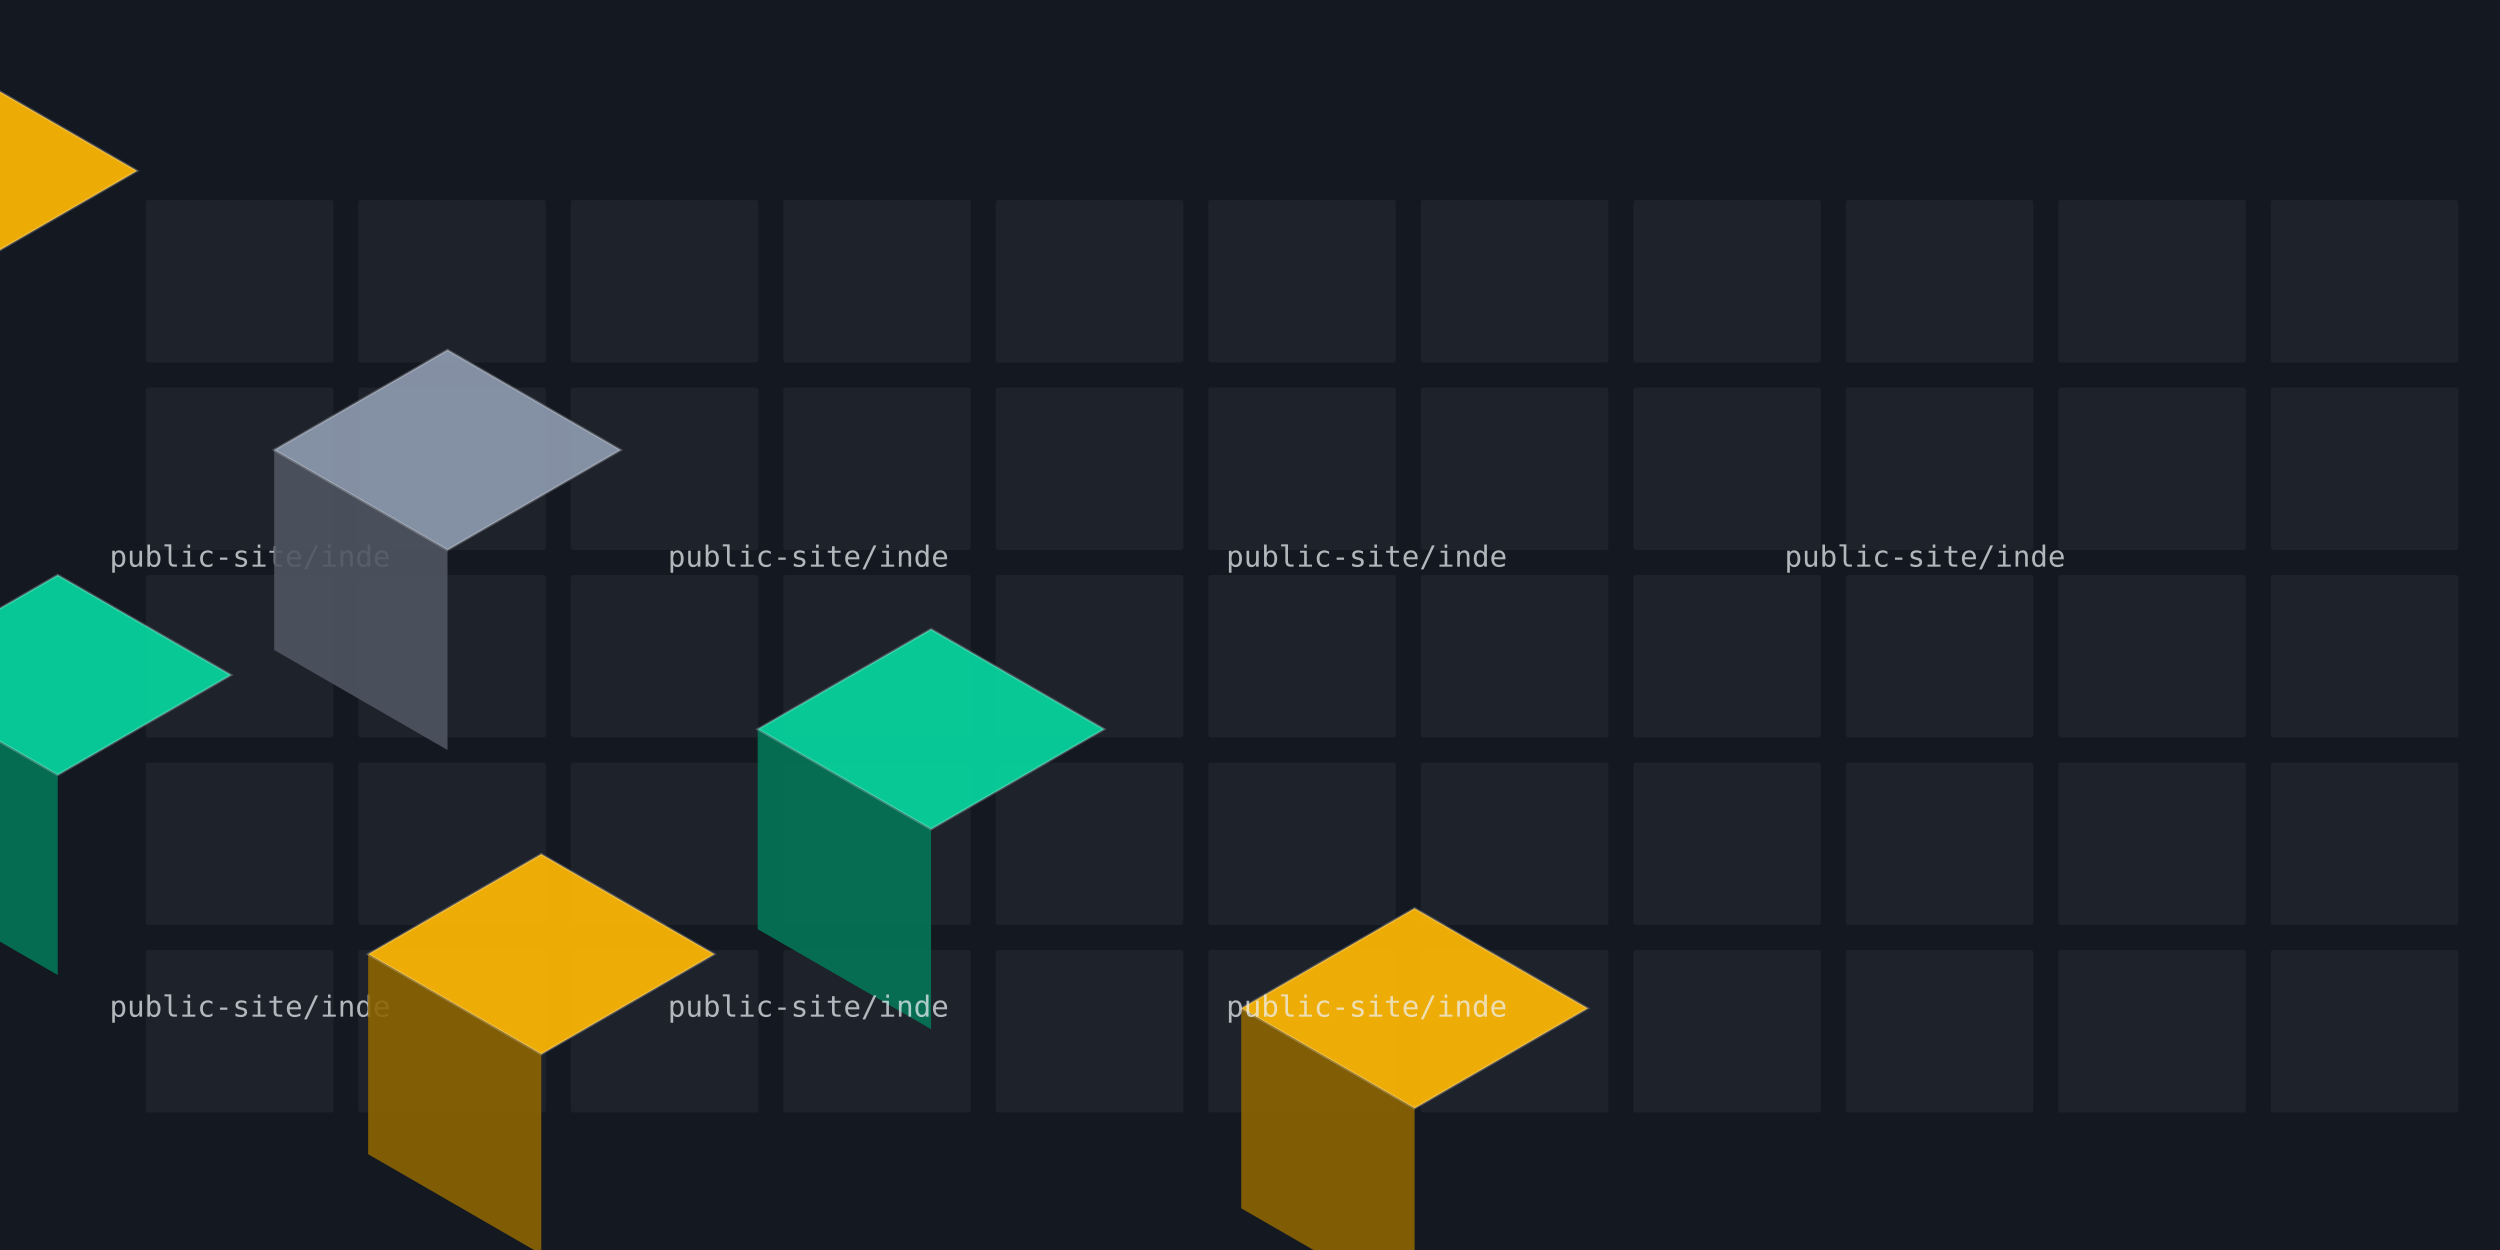
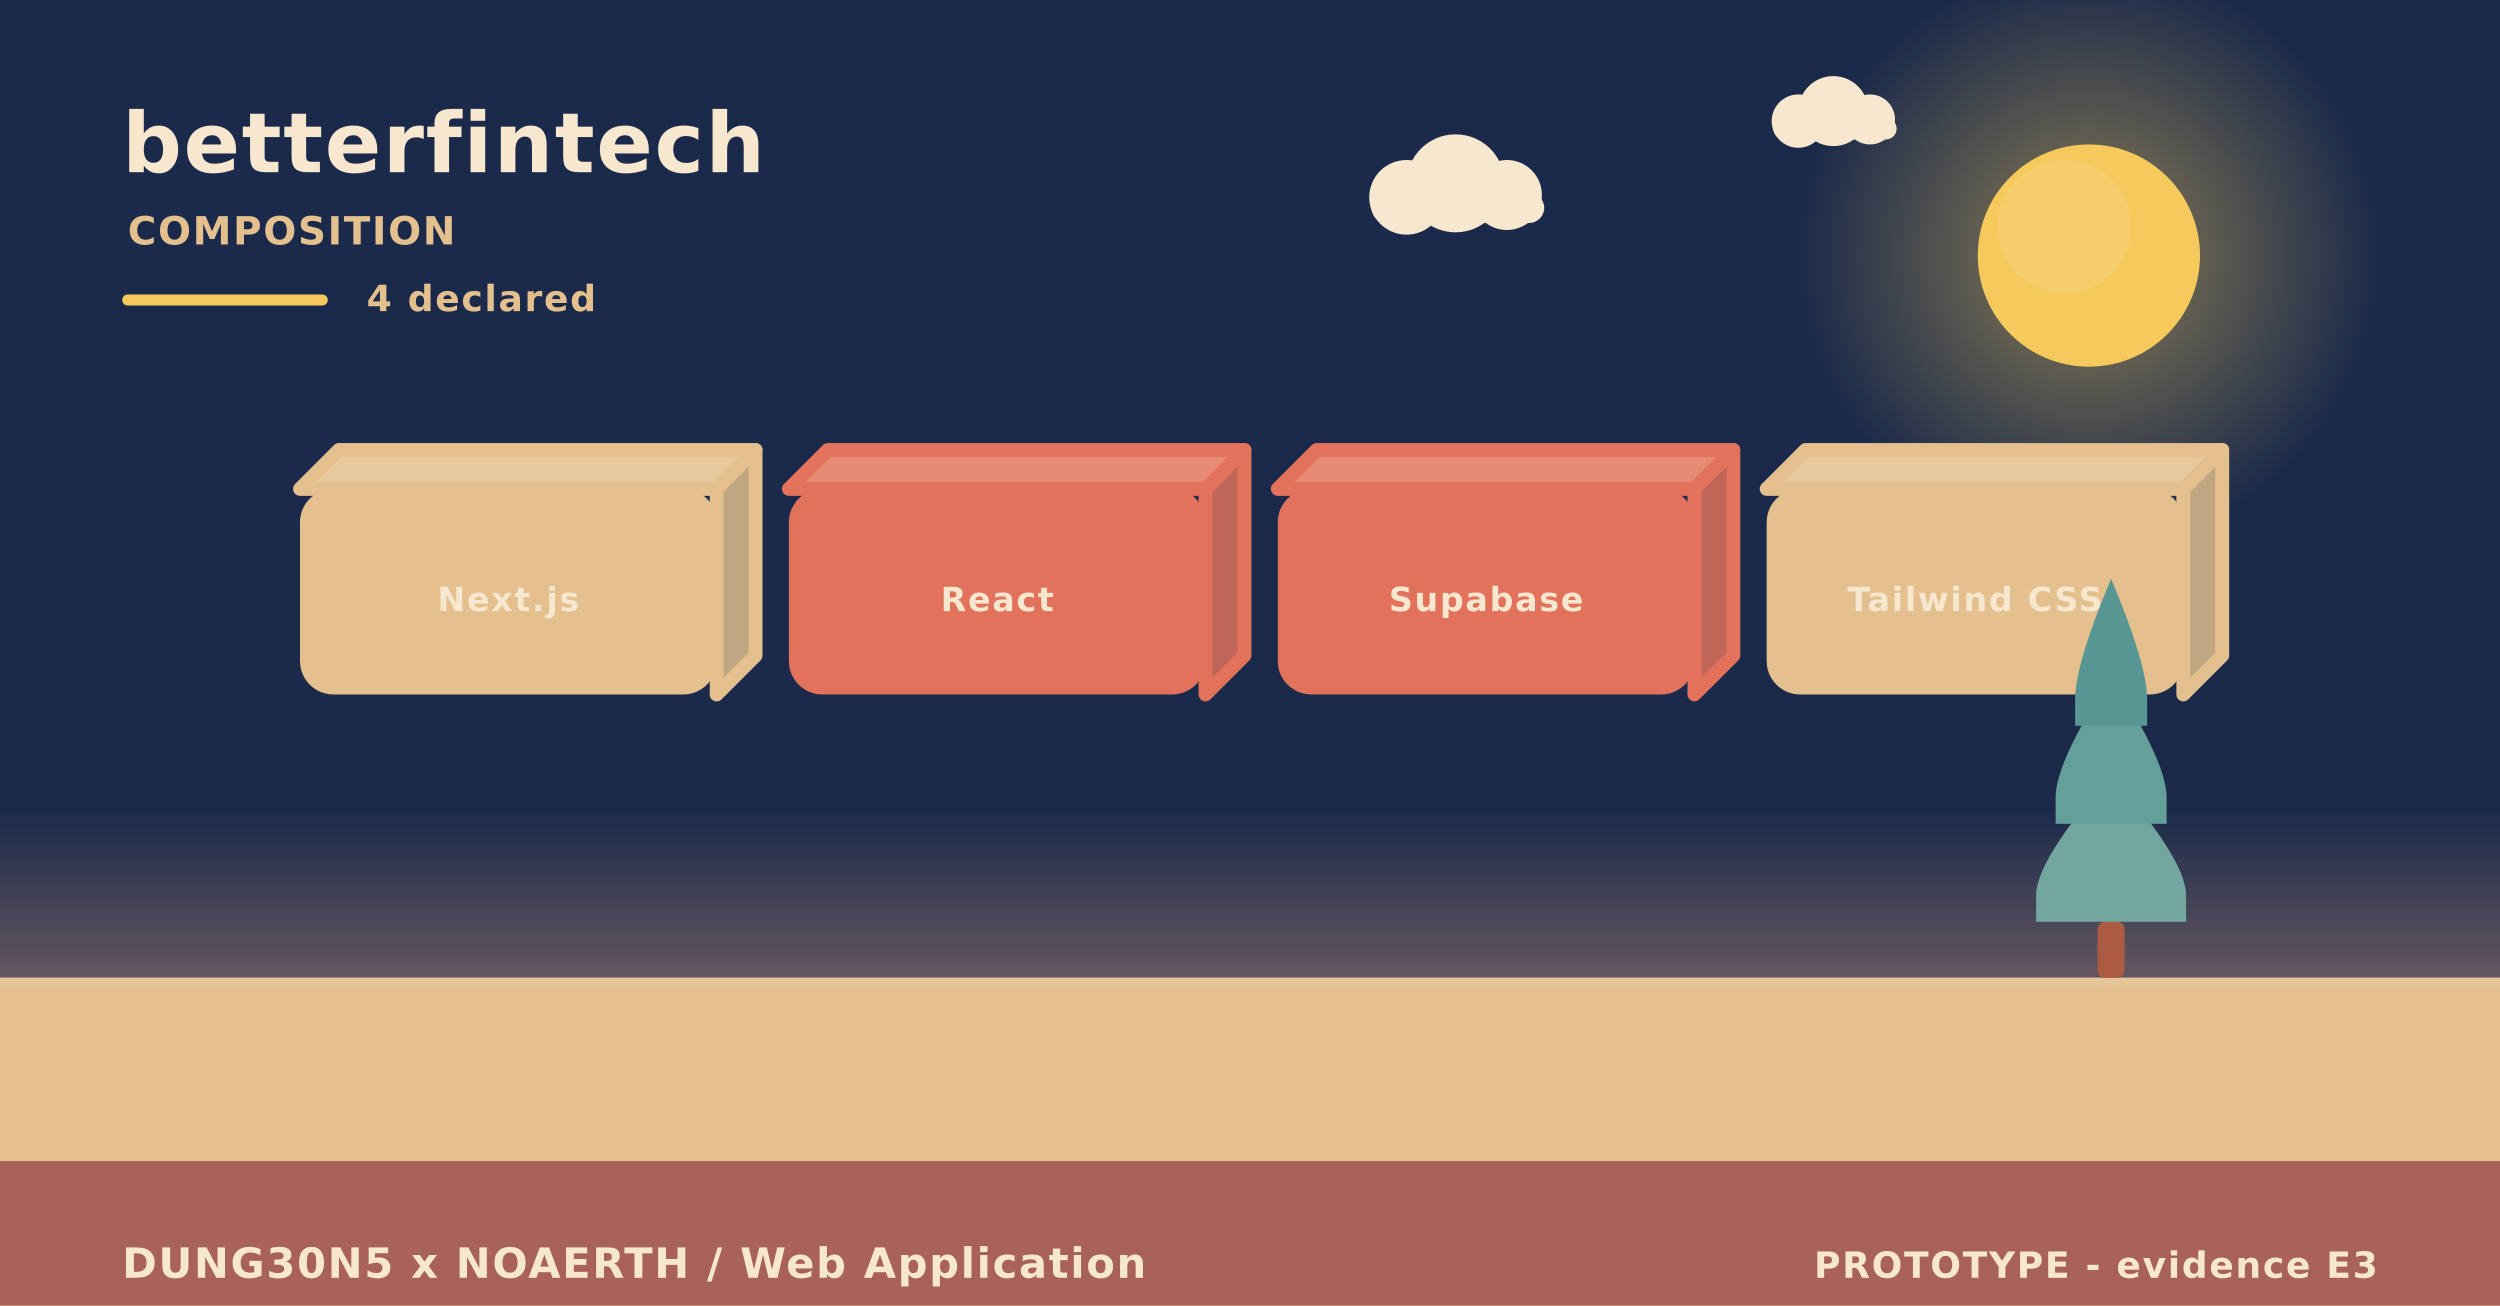
- <svg xmlns="http://www.w3.org/2000/svg" viewBox="0 0 1200 600" width="1200" height="600" role="img" aria-label="betterfintech component map">
-   <rect width="1200" height="600" fill="#141821" />
-   <defs>
-     <linearGradient id="gc" x1="0" y1="0" x2="1" y2="1">
-       <stop offset="0%" stop-color="#ffb703" />
-       <stop offset="100%" stop-color="#8d99ae" />
-     </linearGradient>
-   </defs>
-   <rect x="70.00" y="96.00" width="90.00" height="78.00" rx="1.20" fill="#eef1f6" opacity="0.05" />
-   <rect x="172.00" y="96.00" width="90.00" height="78.00" rx="1.20" fill="#eef1f6" opacity="0.05" />
-   <rect x="274.00" y="96.00" width="90.00" height="78.00" rx="1.20" fill="#eef1f6" opacity="0.05" />
-   <rect x="376.00" y="96.00" width="90.00" height="78.00" rx="1.20" fill="#eef1f6" opacity="0.05" />
-   <rect x="478.00" y="96.00" width="90.00" height="78.00" rx="1.20" fill="#eef1f6" opacity="0.05" />
-   <rect x="580.00" y="96.00" width="90.00" height="78.00" rx="1.20" fill="#eef1f6" opacity="0.05" />
-   <rect x="682.00" y="96.00" width="90.00" height="78.00" rx="1.20" fill="#eef1f6" opacity="0.05" />
-   <rect x="784.00" y="96.00" width="90.00" height="78.00" rx="1.20" fill="#eef1f6" opacity="0.05" />
-   <rect x="886.00" y="96.00" width="90.00" height="78.00" rx="1.20" fill="#eef1f6" opacity="0.05" />
-   <rect x="988.00" y="96.00" width="90.00" height="78.00" rx="1.20" fill="#eef1f6" opacity="0.05" />
-   <rect x="1090.00" y="96.00" width="90.00" height="78.00" rx="1.20" fill="#eef1f6" opacity="0.05" />
-   <rect x="70.00" y="186.00" width="90.00" height="78.00" rx="1.20" fill="#eef1f6" opacity="0.05" />
-   <rect x="172.00" y="186.00" width="90.00" height="78.00" rx="1.20" fill="#eef1f6" opacity="0.05" />
-   <rect x="274.00" y="186.00" width="90.00" height="78.00" rx="1.20" fill="#eef1f6" opacity="0.05" />
-   <rect x="376.00" y="186.00" width="90.00" height="78.00" rx="1.20" fill="#eef1f6" opacity="0.05" />
-   <rect x="478.00" y="186.00" width="90.00" height="78.00" rx="1.20" fill="#eef1f6" opacity="0.05" />
-   <rect x="580.00" y="186.00" width="90.00" height="78.00" rx="1.20" fill="#eef1f6" opacity="0.05" />
-   <rect x="682.00" y="186.00" width="90.00" height="78.00" rx="1.20" fill="#eef1f6" opacity="0.05" />
-   <rect x="784.00" y="186.00" width="90.00" height="78.00" rx="1.20" fill="#eef1f6" opacity="0.05" />
-   <rect x="886.00" y="186.00" width="90.00" height="78.00" rx="1.20" fill="#eef1f6" opacity="0.05" />
-   <rect x="988.00" y="186.00" width="90.00" height="78.00" rx="1.20" fill="#eef1f6" opacity="0.05" />
-   <rect x="1090.00" y="186.00" width="90.00" height="78.00" rx="1.20" fill="#eef1f6" opacity="0.05" />
-   <rect x="70.00" y="276.00" width="90.00" height="78.00" rx="1.20" fill="#eef1f6" opacity="0.05" />
-   <rect x="172.00" y="276.00" width="90.00" height="78.00" rx="1.20" fill="#eef1f6" opacity="0.05" />
-   <rect x="274.00" y="276.00" width="90.00" height="78.00" rx="1.20" fill="#eef1f6" opacity="0.05" />
-   <rect x="376.00" y="276.00" width="90.00" height="78.00" rx="1.20" fill="#eef1f6" opacity="0.05" />
-   <rect x="478.00" y="276.00" width="90.00" height="78.00" rx="1.20" fill="#eef1f6" opacity="0.05" />
-   <rect x="580.00" y="276.00" width="90.00" height="78.00" rx="1.20" fill="#eef1f6" opacity="0.05" />
-   <rect x="682.00" y="276.00" width="90.00" height="78.00" rx="1.20" fill="#eef1f6" opacity="0.05" />
-   <rect x="784.00" y="276.00" width="90.00" height="78.00" rx="1.20" fill="#eef1f6" opacity="0.05" />
-   <rect x="886.00" y="276.00" width="90.00" height="78.00" rx="1.20" fill="#eef1f6" opacity="0.05" />
-   <rect x="988.00" y="276.00" width="90.00" height="78.00" rx="1.20" fill="#eef1f6" opacity="0.05" />
-   <rect x="1090.00" y="276.00" width="90.00" height="78.00" rx="1.20" fill="#eef1f6" opacity="0.05" />
-   <rect x="70.00" y="366.00" width="90.00" height="78.00" rx="1.20" fill="#eef1f6" opacity="0.05" />
-   <rect x="172.00" y="366.00" width="90.00" height="78.00" rx="1.20" fill="#eef1f6" opacity="0.05" />
-   <rect x="274.00" y="366.00" width="90.00" height="78.00" rx="1.20" fill="#eef1f6" opacity="0.05" />
-   <rect x="376.00" y="366.00" width="90.00" height="78.00" rx="1.20" fill="#eef1f6" opacity="0.05" />
-   <rect x="478.00" y="366.00" width="90.00" height="78.00" rx="1.20" fill="#eef1f6" opacity="0.05" />
-   <rect x="580.00" y="366.00" width="90.00" height="78.00" rx="1.20" fill="#eef1f6" opacity="0.05" />
-   <rect x="682.00" y="366.00" width="90.00" height="78.00" rx="1.20" fill="#eef1f6" opacity="0.05" />
-   <rect x="784.00" y="366.00" width="90.00" height="78.00" rx="1.20" fill="#eef1f6" opacity="0.05" />
-   <rect x="886.00" y="366.00" width="90.00" height="78.00" rx="1.20" fill="#eef1f6" opacity="0.05" />
-   <rect x="988.00" y="366.00" width="90.00" height="78.00" rx="1.20" fill="#eef1f6" opacity="0.05" />
-   <rect x="1090.00" y="366.00" width="90.00" height="78.00" rx="1.20" fill="#eef1f6" opacity="0.05" />
-   <rect x="70.00" y="456.00" width="90.00" height="78.00" rx="1.20" fill="#eef1f6" opacity="0.05" />
-   <rect x="172.00" y="456.00" width="90.00" height="78.00" rx="1.20" fill="#eef1f6" opacity="0.05" />
-   <rect x="274.00" y="456.00" width="90.00" height="78.00" rx="1.20" fill="#eef1f6" opacity="0.05" />
-   <rect x="376.00" y="456.00" width="90.00" height="78.00" rx="1.20" fill="#eef1f6" opacity="0.05" />
-   <rect x="478.00" y="456.00" width="90.00" height="78.00" rx="1.20" fill="#eef1f6" opacity="0.05" />
-   <rect x="580.00" y="456.00" width="90.00" height="78.00" rx="1.20" fill="#eef1f6" opacity="0.05" />
-   <rect x="682.00" y="456.00" width="90.00" height="78.00" rx="1.20" fill="#eef1f6" opacity="0.05" />
-   <rect x="784.00" y="456.00" width="90.00" height="78.00" rx="1.20" fill="#eef1f6" opacity="0.05" />
-   <rect x="886.00" y="456.00" width="90.00" height="78.00" rx="1.20" fill="#eef1f6" opacity="0.05" />
-   <rect x="988.00" y="456.00" width="90.00" height="78.00" rx="1.20" fill="#eef1f6" opacity="0.05" />
-   <rect x="1090.00" y="456.00" width="90.00" height="78.00" rx="1.20" fill="#eef1f6" opacity="0.05" />
-   <g transform="rotate(0 120 140)">
-     <polygon points="-17.3,34.0 65.8,82.0 -17.3,130.0 -100.5,82.0" fill="#ffb703" opacity="0.92" />
-     <polygon points="-100.5,82.0 -17.3,130.0 -17.3,226.0 -100.5,178.0" fill="#8c6502" opacity="0.9" />
-     <polygon points="-17.3,34.0 65.8,82.0 -17.3,130.0 -100.5,82.0" fill="none" stroke="rgba(255,255,255,0.220)" stroke-width="1.2" />
+ <svg xmlns="http://www.w3.org/2000/svg" width="900" height="470" viewBox="0 0 900 470" role="img" aria-label="betterfintech - how it is composed">
+   <linearGradient id="skyc" x1="0" y1="0" x2="0" y2="1">
+     <stop offset="0" stop-color="#1b2a4a" />
+     <stop offset="0.62" stop-color="#1b2a4a" />
+     <stop offset="1" stop-color="#f3ad8a" />
+   </linearGradient>
+   <rect width="900" height="470" fill="url(#skyc)" />
+   <radialGradient id="sunc">
+     <stop offset="0.35" stop-color="#f5c95c" stop-opacity="0.34" />
+     <stop offset="1" stop-color="#f5c95c" stop-opacity="0" />
+   </radialGradient>
+   <circle cx="752" cy="92" r="104" fill="url(#sunc)" />
+   <circle cx="752" cy="92" r="40" fill="#f5c95c" />
+   <circle cx="743.2" cy="81.6" r="24" fill="#f5d27e" opacity="0.5" />
+   <g>
+     <circle cx="524" cy="66" r="17.64" fill="#f6e7ce" />
+     <circle cx="506.36" cy="71.04" r="13.44" fill="#f6e7ce" />
+     <circle cx="542.48" cy="70.2" r="12.6" fill="#f6e7ce" />
+     <rect x="493.76" y="69.36" width="62.16" height="10.92" rx="5.46" fill="#f6e7ce" />
  </g>
-   <text x="120" y="272" font-family="ui-monospace,Menlo,monospace" font-size="14" fill="rgba(238,241,246,0.720)" text-anchor="middle">public-site/inde</text>
-   <g transform="rotate(0 388 140)">
-     <polygon points="214.8,168.0 297.9,216.0 214.8,264.0 131.6,216.0" fill="#8d99ae" opacity="0.92" />
-     <polygon points="131.6,216.0 214.8,264.0 214.8,360.0 131.6,312.0" fill="#4e5460" opacity="0.9" />
-     <polygon points="214.8,168.0 297.9,216.0 214.8,264.0 131.6,216.0" fill="none" stroke="rgba(255,255,255,0.220)" stroke-width="1.2" />
+   <g>
+     <circle cx="660" cy="40" r="12.6" fill="#f6e7ce" />
+     <circle cx="647.4" cy="43.6" r="9.6" fill="#f6e7ce" />
+     <circle cx="673.2" cy="43" r="9" fill="#f6e7ce" />
+     <rect x="638.4" y="42.4" width="44.4" height="7.8" rx="3.9" fill="#f6e7ce" />
  </g>
-   <text x="388" y="272" font-family="ui-monospace,Menlo,monospace" font-size="14" fill="rgba(238,241,246,0.720)" text-anchor="middle">public-site/inde</text>
-   <g transform="rotate(0 656 140)">
-     <polygon points="446.9,302.0 530.0,350.0 446.9,398.0 363.7,350.0" fill="#06d6a0" opacity="0.92" />
-     <polygon points="363.7,350.0 446.9,398.0 446.9,494.0 363.7,446.0" fill="#037658" opacity="0.9" />
-     <polygon points="446.9,302.0 530.0,350.0 446.9,398.0 363.7,350.0" fill="none" stroke="rgba(255,255,255,0.220)" stroke-width="1.2" />
-   </g>
-   <text x="656" y="272" font-family="ui-monospace,Menlo,monospace" font-size="14" fill="rgba(238,241,246,0.720)" text-anchor="middle">public-site/inde</text>
-   <g transform="rotate(0 924 140)">
-     <polygon points="679.0,436.0 762.1,484.0 679.0,532.0 595.8,484.0" fill="#ffb703" opacity="0.92" />
-     <polygon points="595.8,484.0 679.0,532.0 679.0,628.0 595.8,580.0" fill="#8c6502" opacity="0.9" />
-     <polygon points="679.0,436.0 762.1,484.0 679.0,532.0 595.8,484.0" fill="none" stroke="rgba(255,255,255,0.220)" stroke-width="1.2" />
-   </g>
-   <text x="924" y="272" font-family="ui-monospace,Menlo,monospace" font-size="14" fill="rgba(238,241,246,0.720)" text-anchor="middle">public-site/inde</text>
-   <g transform="rotate(0 120 356)">
-     <polygon points="-204.4,142.0 -121.2,190.0 -204.4,238.0 -287.5,190.0" fill="#8d99ae" opacity="0.92" />
-     <polygon points="-287.5,190.0 -204.4,238.0 -204.4,334.0 -287.5,286.0" fill="#4e5460" opacity="0.9" />
-     <polygon points="-204.4,142.0 -121.2,190.0 -204.4,238.0 -287.5,190.0" fill="none" stroke="rgba(255,255,255,0.220)" stroke-width="1.2" />
-   </g>
-   <text x="120" y="488" font-family="ui-monospace,Menlo,monospace" font-size="14" fill="rgba(238,241,246,0.720)" text-anchor="middle">public-site/inde</text>
-   <g transform="rotate(0 388 356)">
-     <polygon points="27.7,276.0 110.9,324.0 27.7,372.0 -55.4,324.0" fill="#06d6a0" opacity="0.92" />
-     <polygon points="-55.4,324.0 27.7,372.0 27.7,468.0 -55.4,420.0" fill="#037658" opacity="0.9" />
-     <polygon points="27.7,276.0 110.9,324.0 27.7,372.0 -55.4,324.0" fill="none" stroke="rgba(255,255,255,0.220)" stroke-width="1.2" />
-   </g>
-   <text x="388" y="488" font-family="ui-monospace,Menlo,monospace" font-size="14" fill="rgba(238,241,246,0.720)" text-anchor="middle">public-site/inde</text>
-   <g transform="rotate(0 656 356)">
-     <polygon points="259.8,410.0 342.9,458.0 259.8,506.0 176.7,458.0" fill="#ffb703" opacity="0.92" />
-     <polygon points="176.7,458.0 259.8,506.0 259.8,602.0 176.7,554.0" fill="#8c6502" opacity="0.9" />
-     <polygon points="259.8,410.0 342.9,458.0 259.8,506.0 176.7,458.0" fill="none" stroke="rgba(255,255,255,0.220)" stroke-width="1.2" />
-   </g>
-   <text x="656" y="488" font-family="ui-monospace,Menlo,monospace" font-size="14" fill="rgba(238,241,246,0.720)" text-anchor="middle">public-site/inde</text>
+   <rect x="0" y="352" width="900" height="118" fill="#e3c08d" />
+   <rect x="0" y="352" width="900" height="3" fill="#e6c596" />
+   <text x="44" y="62" font-family="Verdana,DejaVu Sans,sans-serif" font-size="30" font-weight="700" letter-spacing="0.6" fill="#f6e7ce" text-anchor="start">betterfintech</text>
+   <text x="46" y="88" font-family="Verdana,DejaVu Sans,sans-serif" font-size="14" font-weight="700" letter-spacing="0.6" fill="#e3c08d" text-anchor="start">COMPOSITION</text>
+   <rect x="44" y="106" width="74" height="4" rx="2" fill="#f5c95c" />
+   <text x="132" y="112" font-family="Verdana,DejaVu Sans,sans-serif" font-size="13" font-weight="700" letter-spacing="0.6" fill="#e3c08d" text-anchor="start">4 declared</text>
+   <path d="M108,176 L258,176 L272,162 L122,162 Z" fill="#e7c99b" stroke="#e3c08d" stroke-width="5" stroke-linejoin="round" />
+   <path d="M258,176 L272,162 L272,236 L258,250 Z" fill="#c1a682" stroke="#e3c08d" stroke-width="5" stroke-linejoin="round" />
+   <rect x="108" y="176" width="150" height="74" rx="12" fill="#e3c08d" />
+   <text x="183" y="220" font-family="Verdana,DejaVu Sans,sans-serif" font-size="12" font-weight="700" letter-spacing="0.6" fill="#f6e7ce" text-anchor="middle">Next.js</text>
+   <path d="M284,176 L434,176 L448,162 L298,162 Z" fill="#e68c74" stroke="#e2725b" stroke-width="5" stroke-linejoin="round" />
+   <path d="M434,176 L448,162 L448,236 L434,250 Z" fill="#c06658" stroke="#e2725b" stroke-width="5" stroke-linejoin="round" />
+   <rect x="284" y="176" width="150" height="74" rx="12" fill="#e2725b" />
+   <text x="359" y="220" font-family="Verdana,DejaVu Sans,sans-serif" font-size="12" font-weight="700" letter-spacing="0.6" fill="#f6e7ce" text-anchor="middle">React</text>
+   <path d="M460,176 L610,176 L624,162 L474,162 Z" fill="#e68c74" stroke="#e2725b" stroke-width="5" stroke-linejoin="round" />
+   <path d="M610,176 L624,162 L624,236 L610,250 Z" fill="#c06658" stroke="#e2725b" stroke-width="5" stroke-linejoin="round" />
+   <rect x="460" y="176" width="150" height="74" rx="12" fill="#e2725b" />
+   <text x="535" y="220" font-family="Verdana,DejaVu Sans,sans-serif" font-size="12" font-weight="700" letter-spacing="0.6" fill="#f6e7ce" text-anchor="middle">Supabase</text>
+   <path d="M636,176 L786,176 L800,162 L650,162 Z" fill="#e7c99b" stroke="#e3c08d" stroke-width="5" stroke-linejoin="round" />
+   <path d="M786,176 L800,162 L800,236 L786,250 Z" fill="#c1a682" stroke="#e3c08d" stroke-width="5" stroke-linejoin="round" />
+   <rect x="636" y="176" width="150" height="74" rx="12" fill="#e3c08d" />
+   <text x="711" y="220" font-family="Verdana,DejaVu Sans,sans-serif" font-size="12" font-weight="700" letter-spacing="0.6" fill="#f6e7ce" text-anchor="middle">Tailwind CSS</text>
+   <rect x="755.14" y="331.84" width="9.72" height="20.16" rx="2.7" fill="#ac5b43" />
+   <path d="M760,278.92 Q733,309.61 733,322.31 Q733,331.84 733,331.84 L787,331.84 Q787,331.84 787,322.31 Q787,309.61 760,278.92 Z" fill="#74a6a0" />
+   <path d="M760,243.64 Q740.02,274.33 740.02,287.03 Q740.02,296.56 740.02,296.56 L779.98,296.56 Q779.98,296.56 779.98,287.03 Q779.98,274.33 760,243.64 Z" fill="#649f9a" />
+   <path d="M760,208.36 Q747.04,239.05 747.04,251.75 Q747.04,261.28 747.04,261.28 L772.96,261.28 Q772.96,261.28 772.96,251.75 Q772.96,239.05 760,208.36 Z" fill="#589694" />
+   <rect x="0" y="418" width="900" height="52" rx="0" fill="#a65c56" opacity="0.94" />
+   <text x="44" y="460" font-family="Verdana,DejaVu Sans,sans-serif" font-size="15" font-weight="700" letter-spacing="0.6" fill="#f6e7ce" text-anchor="start">DUNG30N5 x NOAERTH  /  Web Application</text>
+   <text x="856" y="460" font-family="Verdana,DejaVu Sans,sans-serif" font-size="13" font-weight="700" letter-spacing="0.6" fill="#f6e7ce" text-anchor="end">PROTOTYPE  -  evidence E3</text>
</svg>
